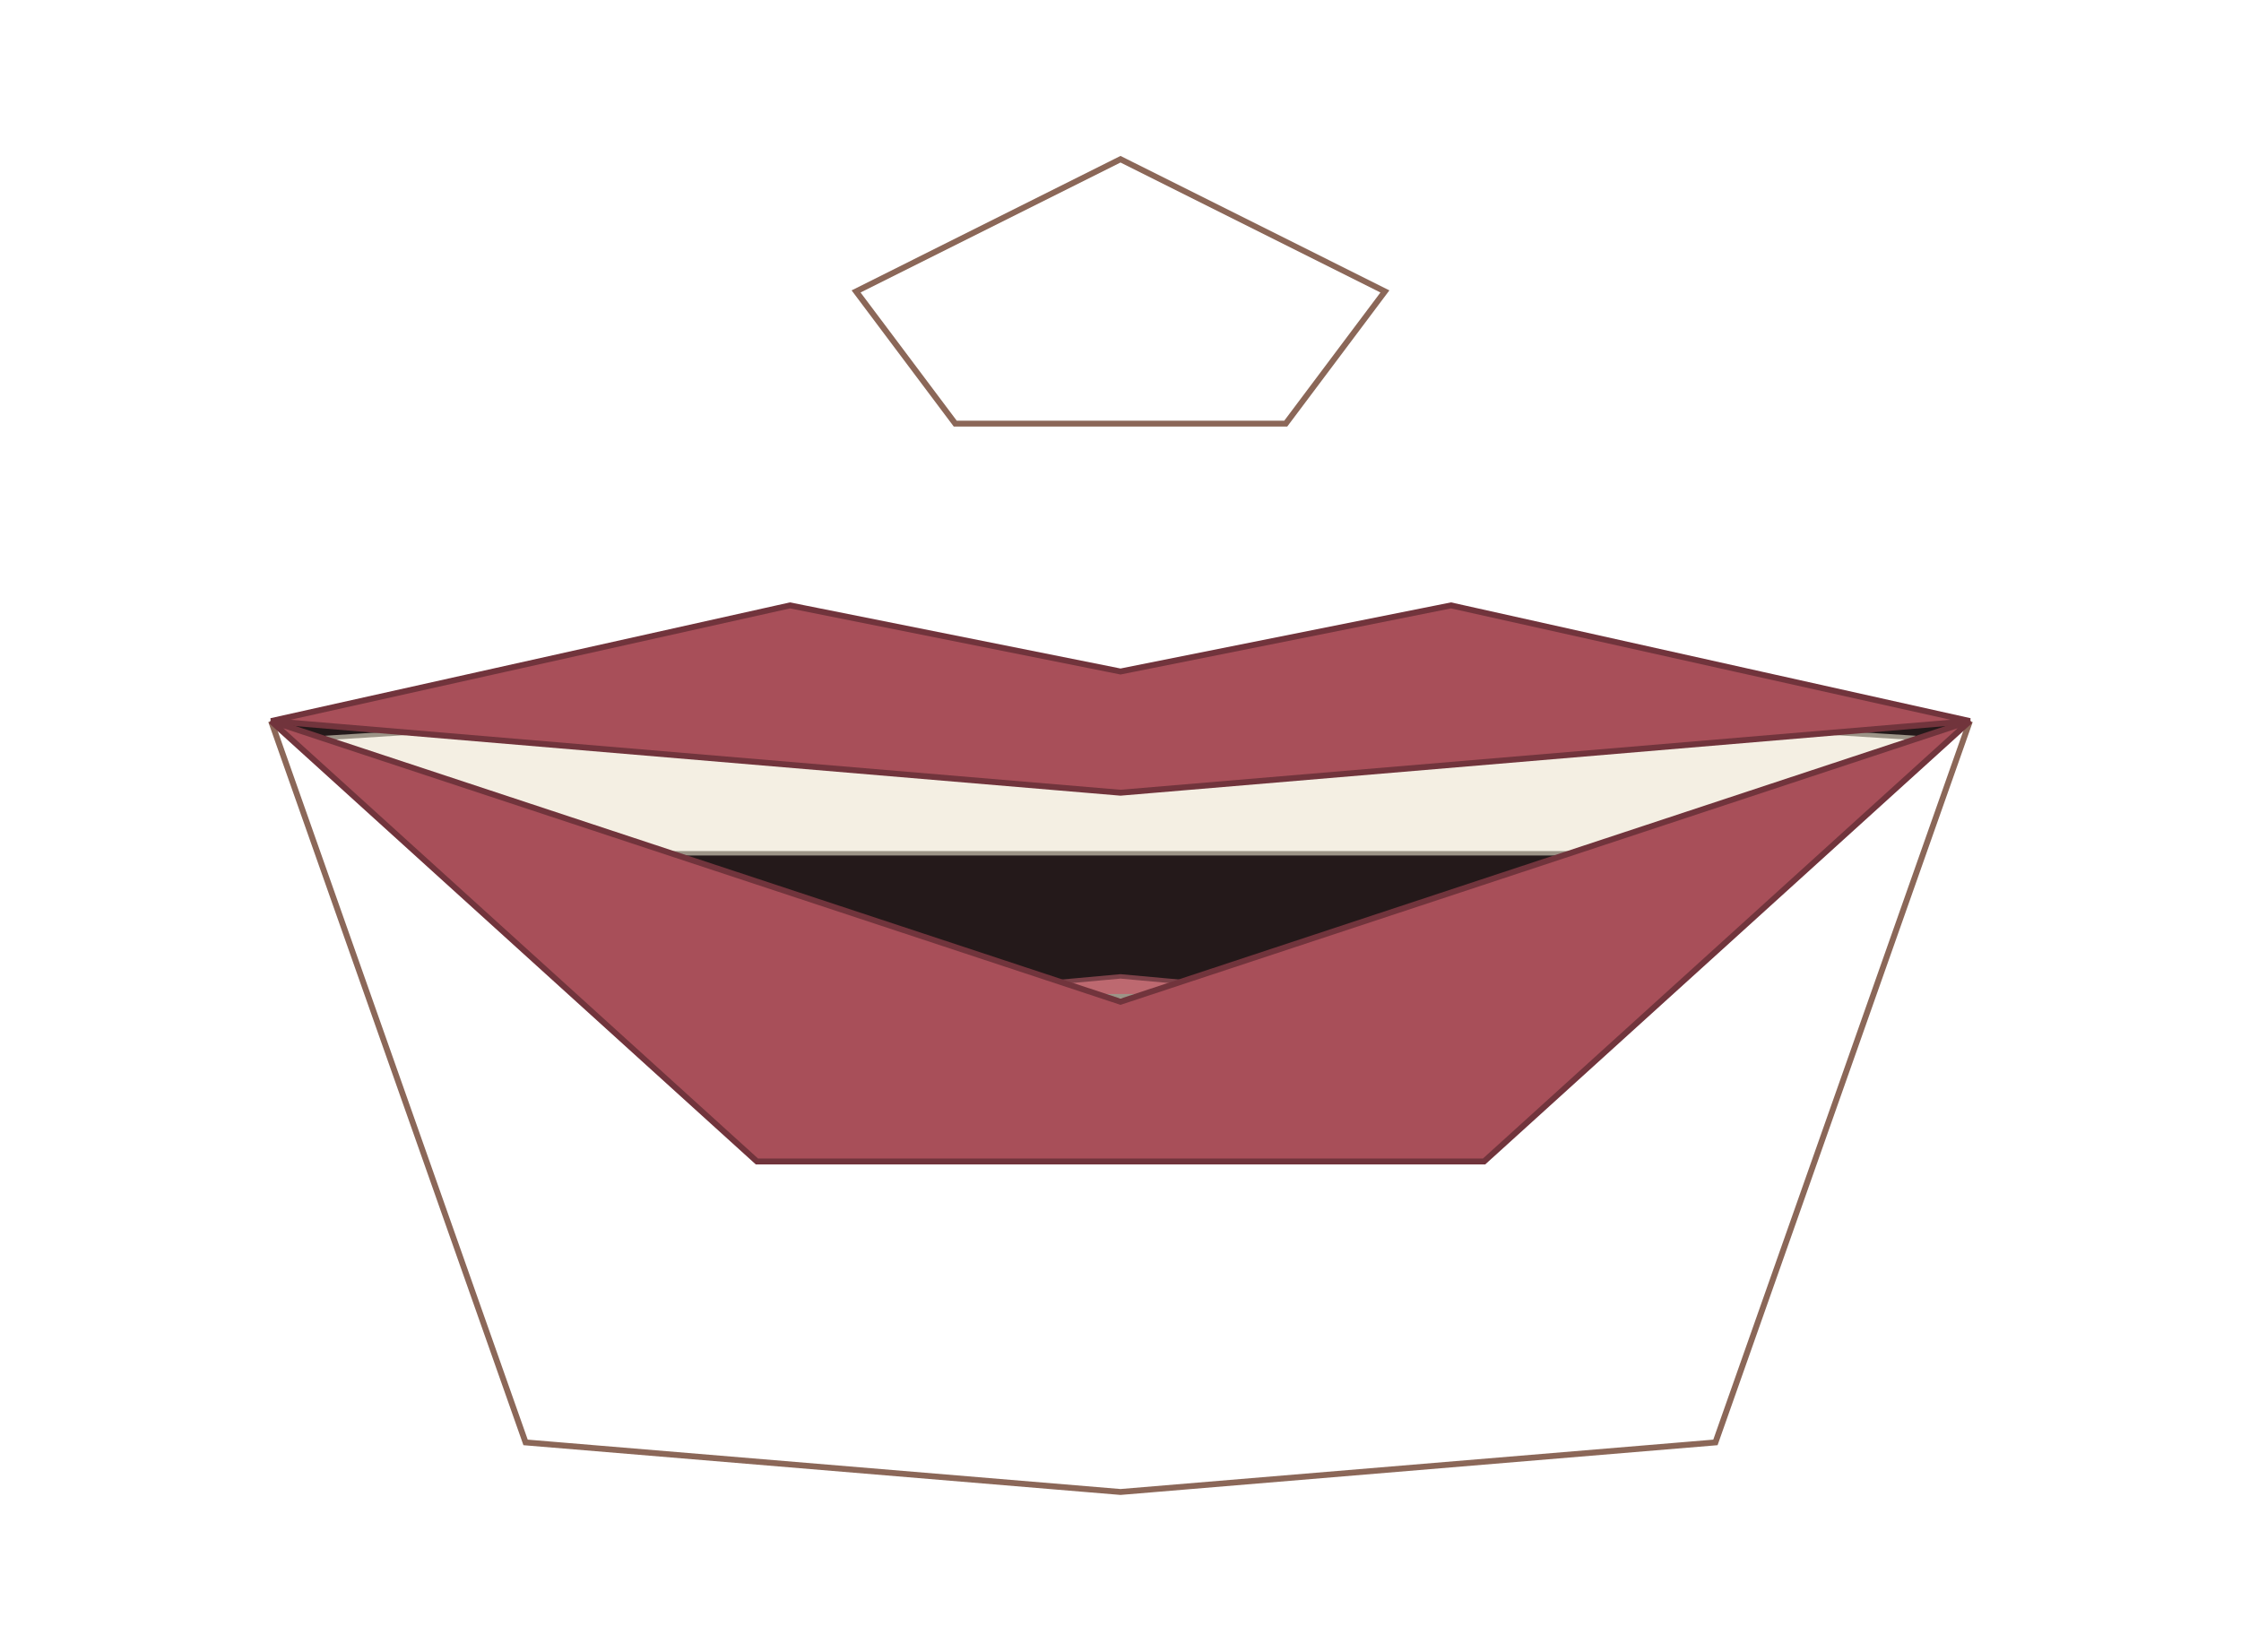
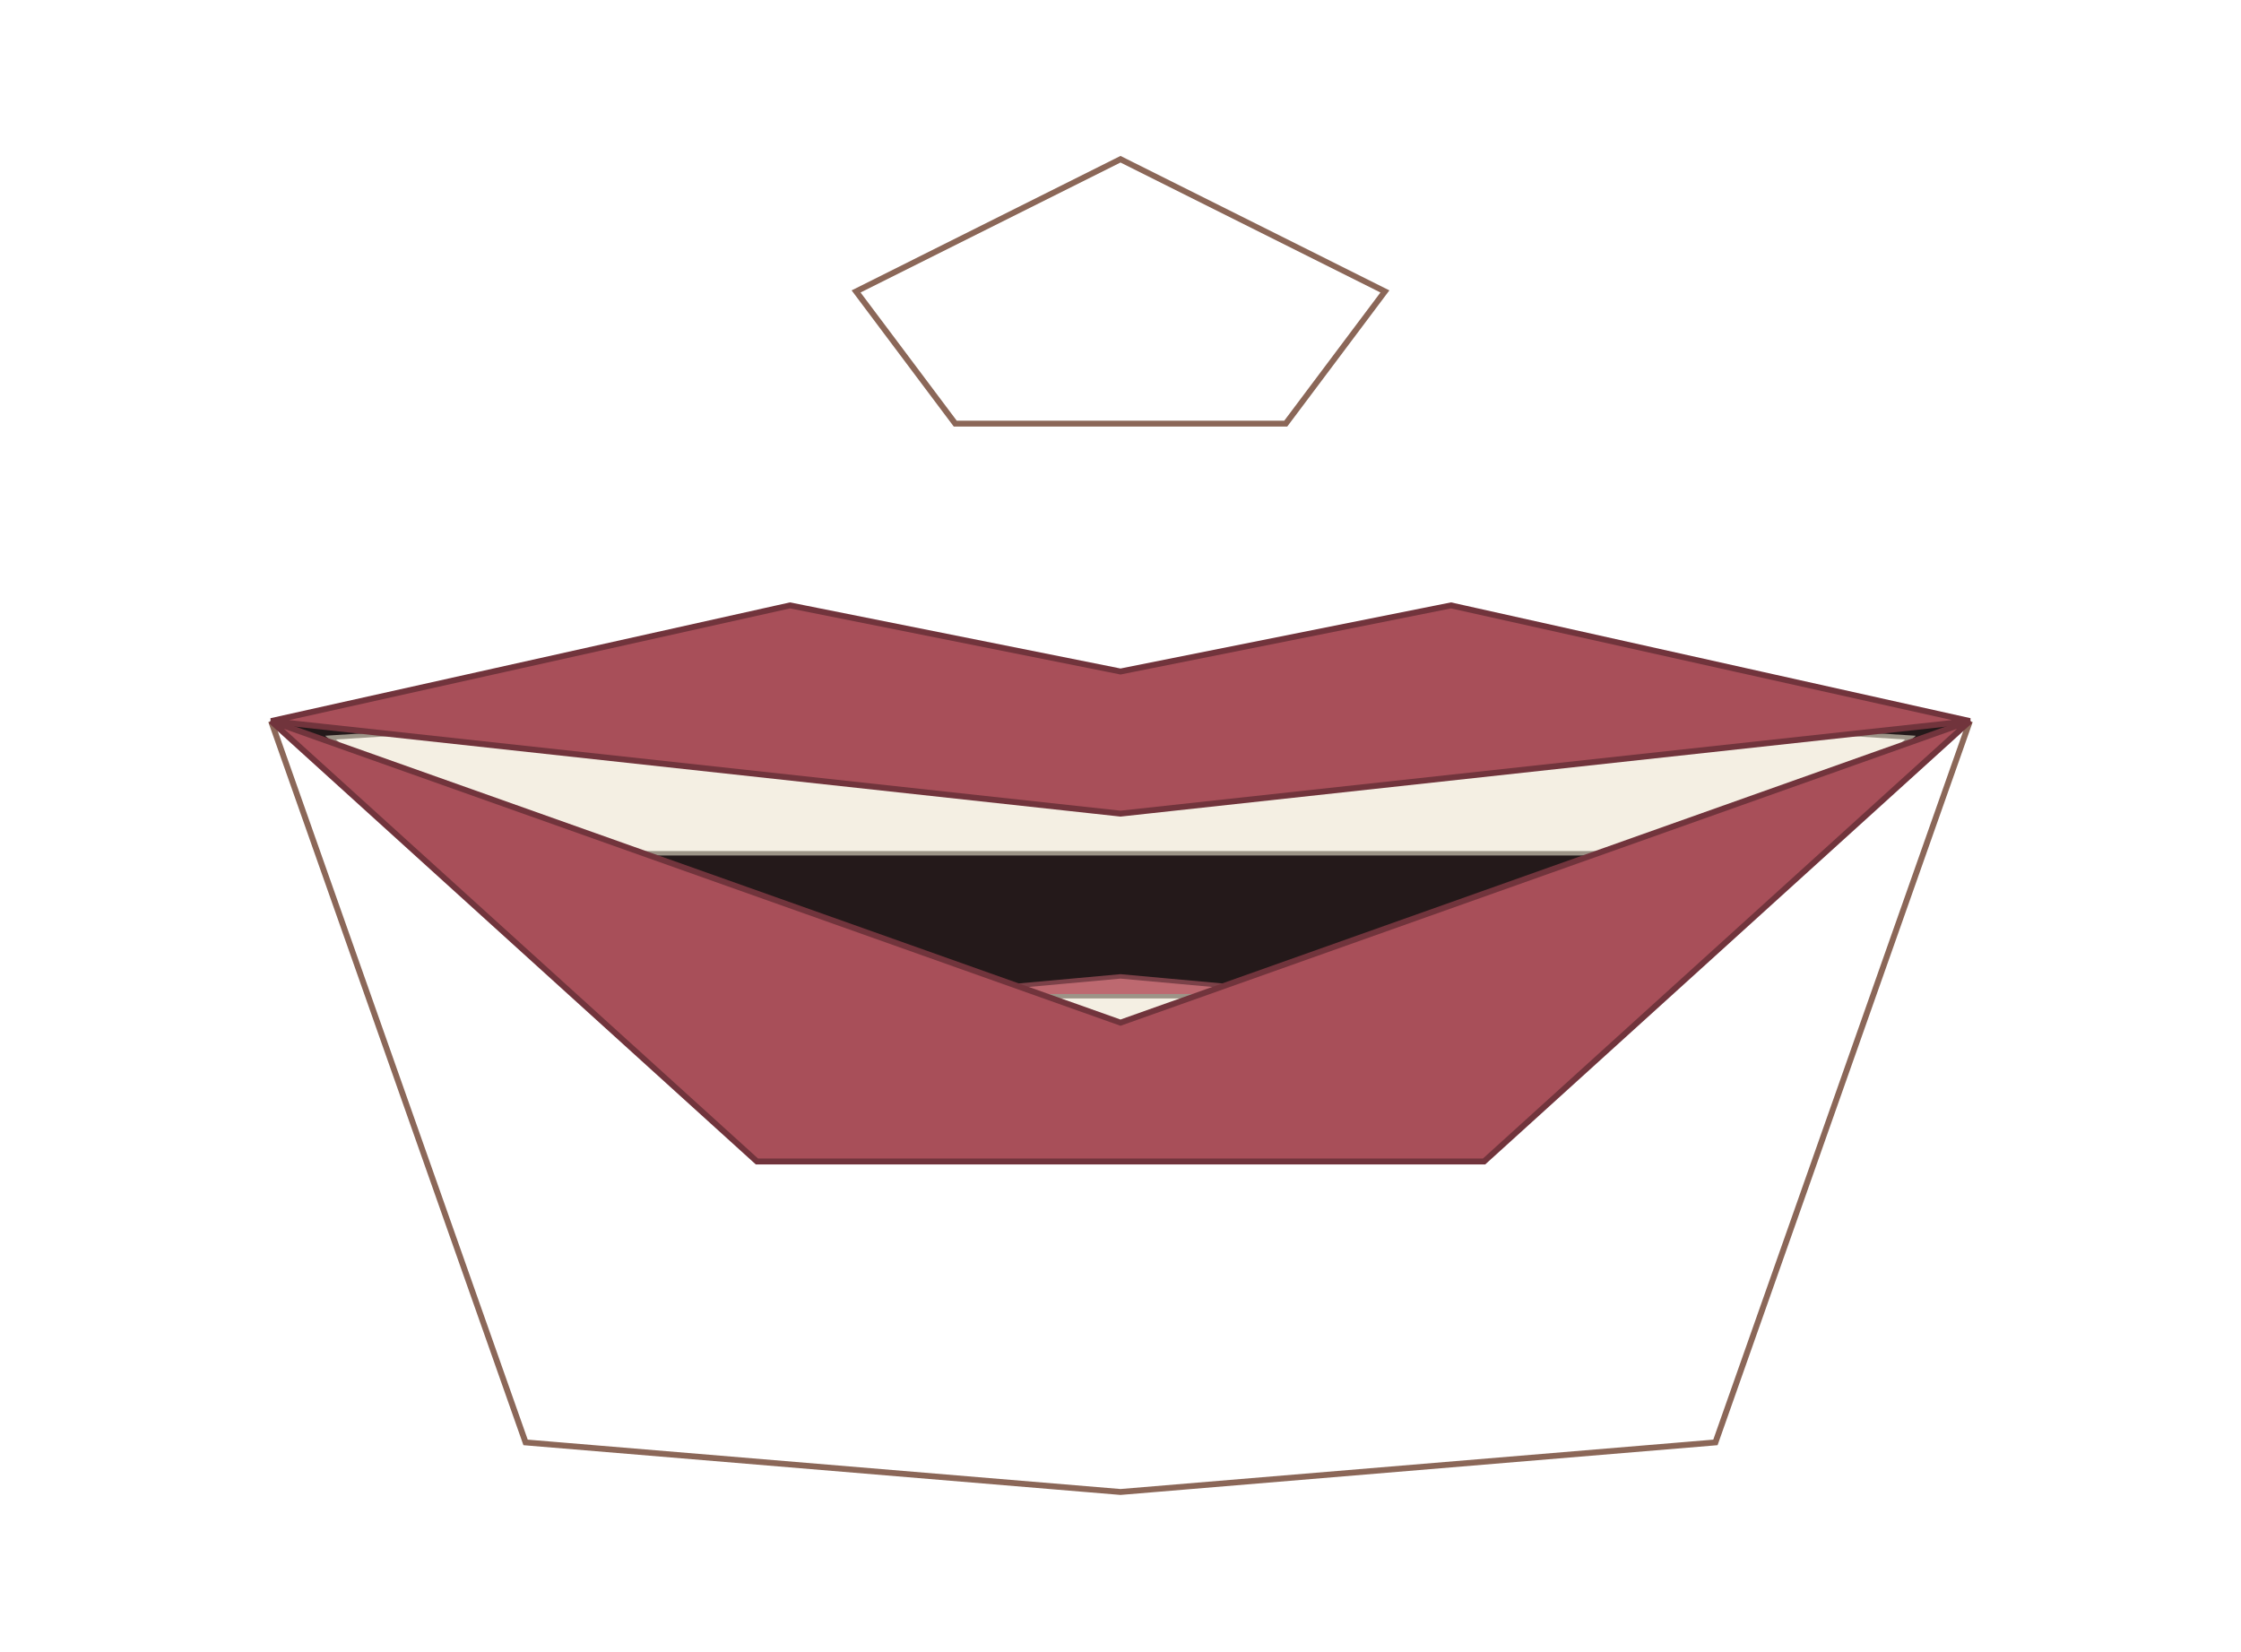
<svg xmlns="http://www.w3.org/2000/svg" viewBox="0 0 760 560" role="img" aria-label="Frontal tract view">
  <style>
.f-nose,.f-chin{fill:none;stroke:#8b6758;stroke-width:2}
.f-upper-lip,.f-lower-lip{fill:#a84f59;stroke:#71343c;stroke-width:2}.f-aperture{fill:#24191a}
.f-upper-teeth,.f-lower-teeth{fill:#f4efe3;stroke:#9c9487;stroke-width:1.5}.f-tongue{fill:#bd6970;stroke:#7b4148;stroke-width:1.5}
.f-label{font:11px ui-monospace,monospace;fill:#8b817d}
</style>
  <defs>
    <clipPath id="f-mouth">
-       <path d="M91.93,244.55 L380.00,268.85 L668.07,244.55 L668.07,244.55 L380.00,339.74 L91.93,244.55 Z" />
+       <path d="M91.93,244.55 L380.00,275.94 L668.07,244.55 L668.07,244.55 L380.00,346.83 L91.93,244.55 Z" />
    </clipPath>
  </defs>
-   <path d="M91.93,244.55 L380.00,268.85 L668.07,244.55 L668.07,244.55 L380.00,339.74 L91.93,244.55 Z" class="f-aperture" />
+   <path d="M91.93,244.55 L380.00,275.94 L668.07,244.55 L668.07,244.55 L380.00,346.83 L91.93,244.55 Z" class="f-aperture" />
  <path d="M133.40,353.56 L380.00,331.14 L626.60,353.56 L559.34,387.19 L200.66,387.19 Z" class="f-tongue" clip-path="url(#f-mouth)" />
  <path d="M112.11,250.16 L380.00,233.34 L647.89,250.16 L604.18,289.39 L155.82,289.39 Z" class="f-upper-teeth" clip-path="url(#f-mouth)" />
  <path d="M90.81,365.89 L380.00,388.31 L669.19,365.89 L604.18,337.87 L155.82,337.87 Z" class="f-lower-teeth" clip-path="url(#f-mouth)" />
  <path d="M91.93,244.55 L178.24,489.19 L380.00,506.00 L581.76,489.19 L668.07,244.55" class="f-chin" />
  <path d="M290.33,98.84 L380.00,54.00 L469.67,98.84 L436.04,143.67 L323.96,143.67 Z" class="f-nose" />
-   <path d="M91.93,244.55 L267.91,205.32 L380.00,227.74 L492.09,205.32 L668.07,244.55 L668.07,244.55 L380.00,268.85 L91.93,244.55 Z" class="f-upper-lip" />
-   <path d="M91.93,244.55 L380.00,339.74 L668.07,244.55 L503.30,393.91 L256.70,393.91 Z" class="f-lower-lip" />
+   <path d="M91.93,244.55 L267.91,205.32 L380.00,227.74 L492.09,205.32 L668.07,244.55 L668.07,244.55 L380.00,275.94 L91.93,244.55 Z" class="f-upper-lip" />
+   <path d="M91.93,244.55 L380.00,346.83 L668.07,244.55 L503.30,393.91 L256.70,393.91 Z" class="f-lower-lip" />
</svg>
